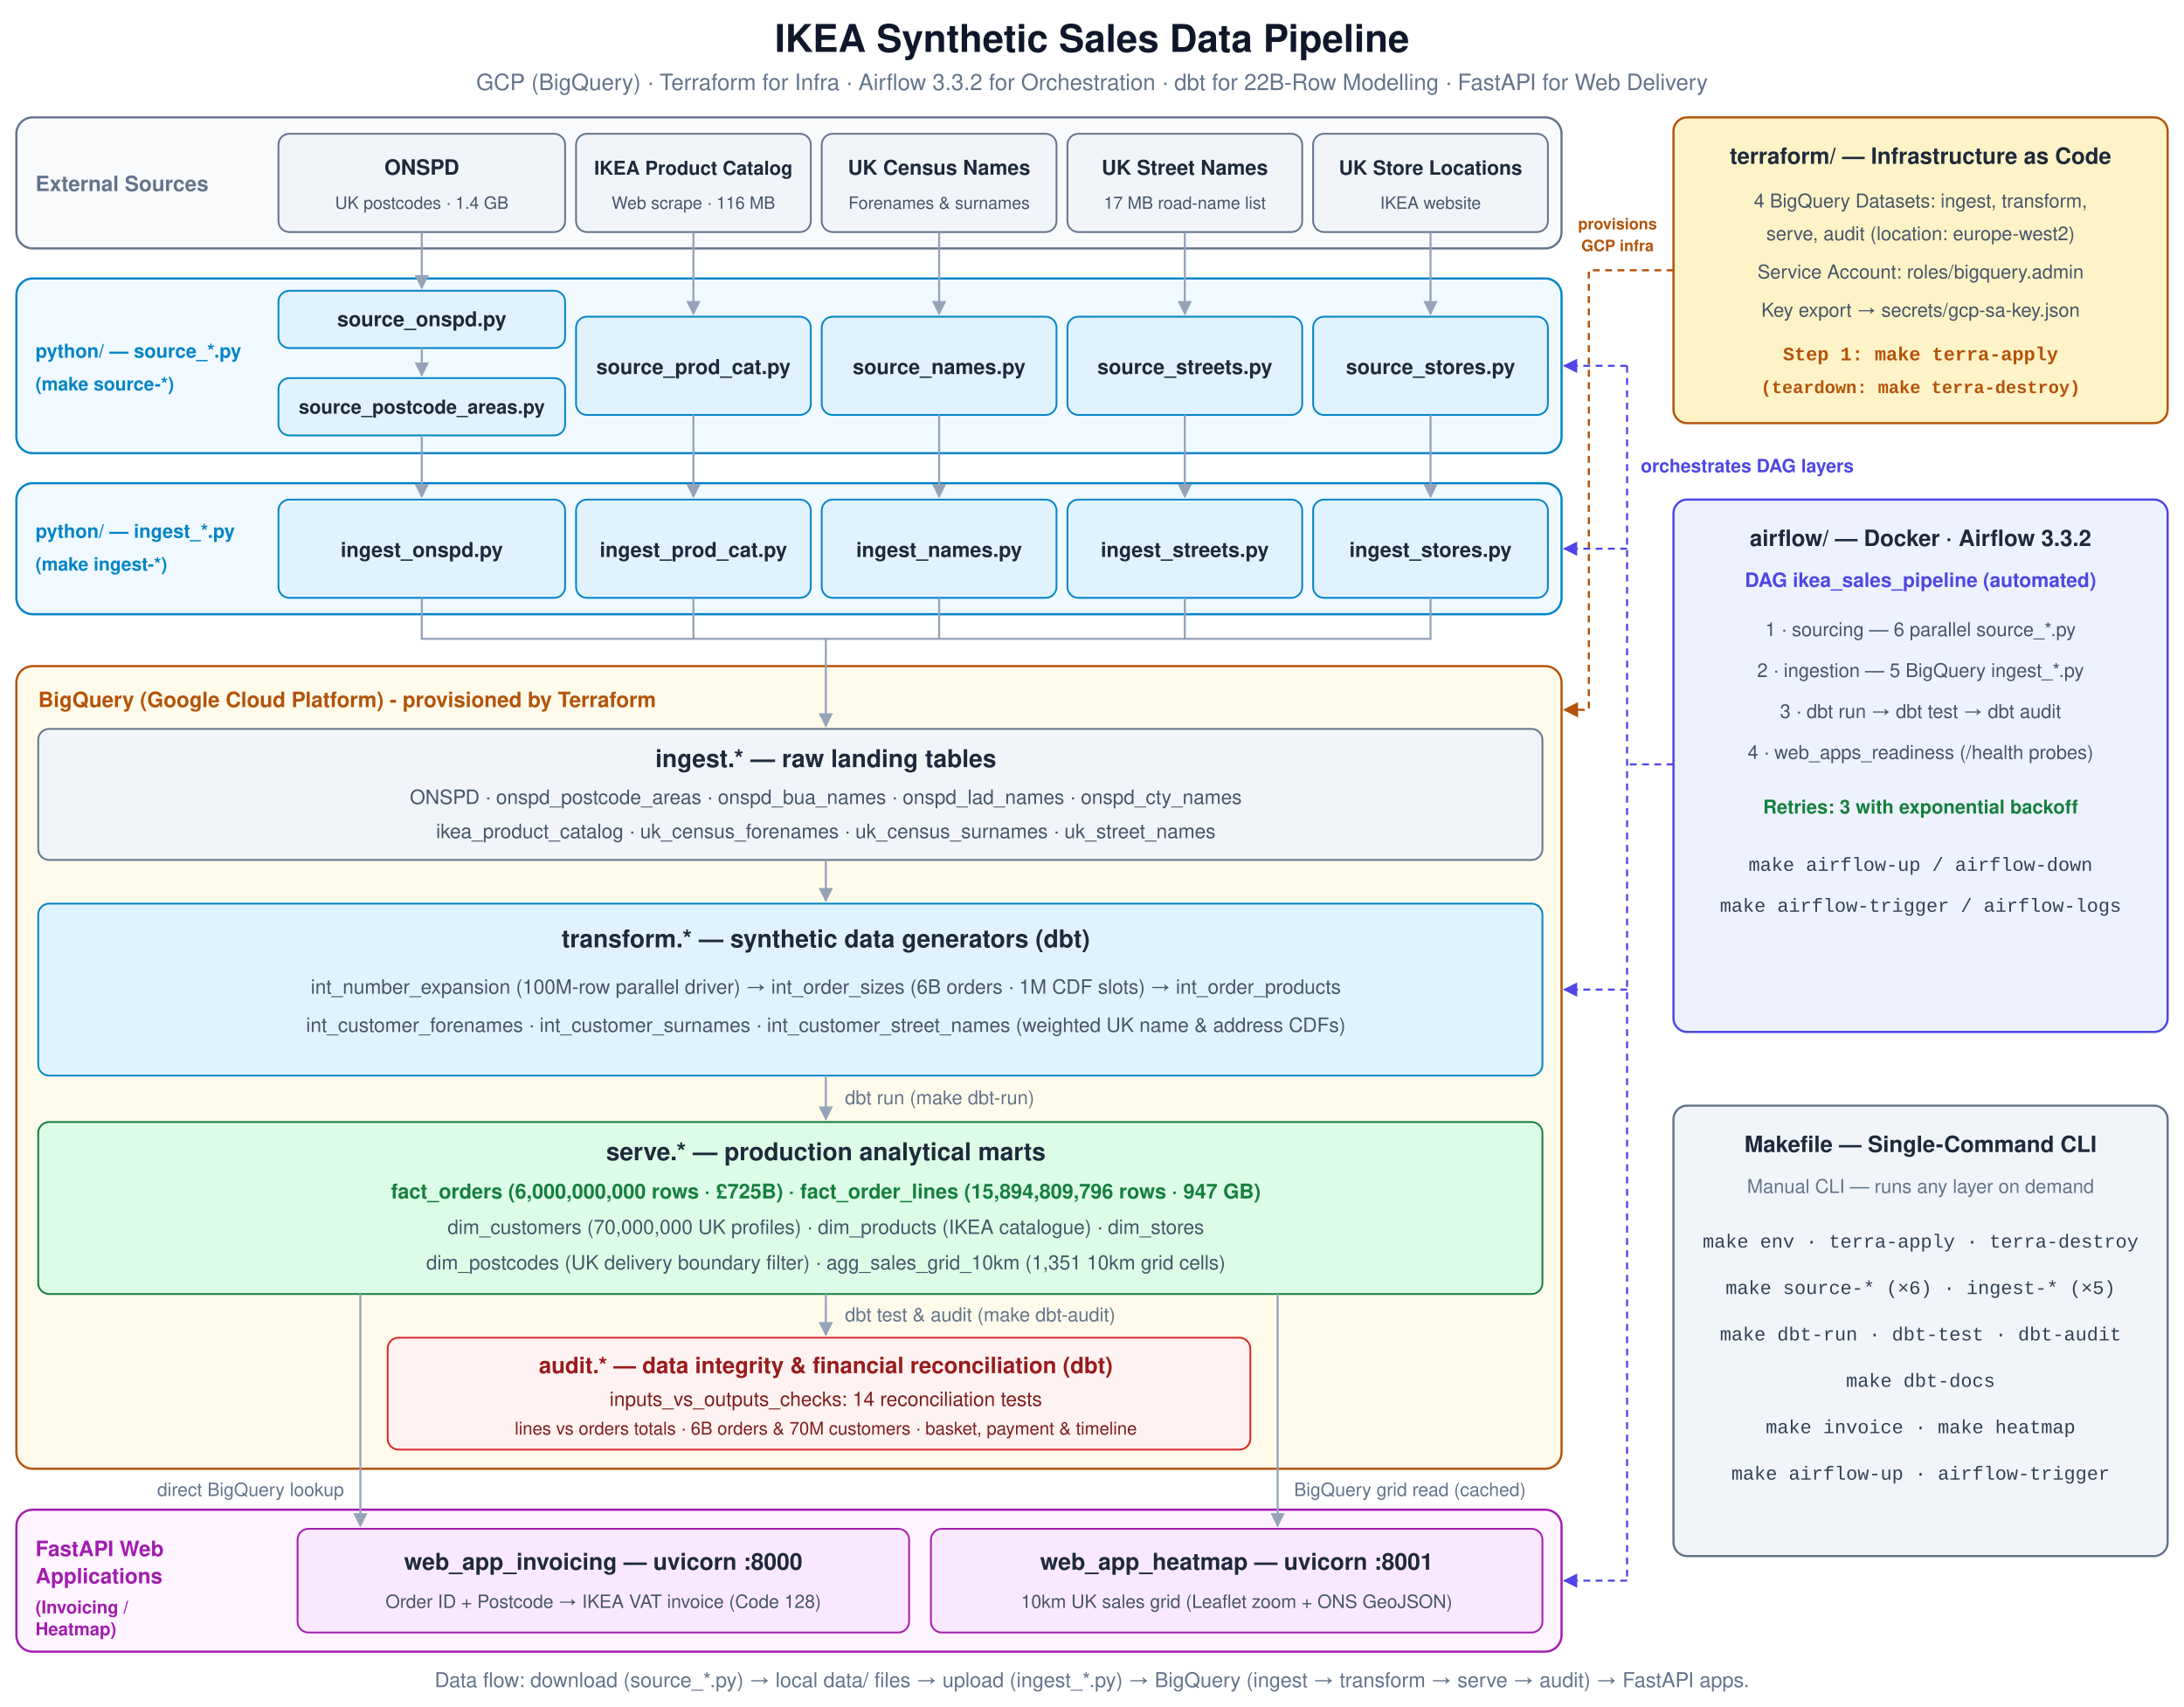
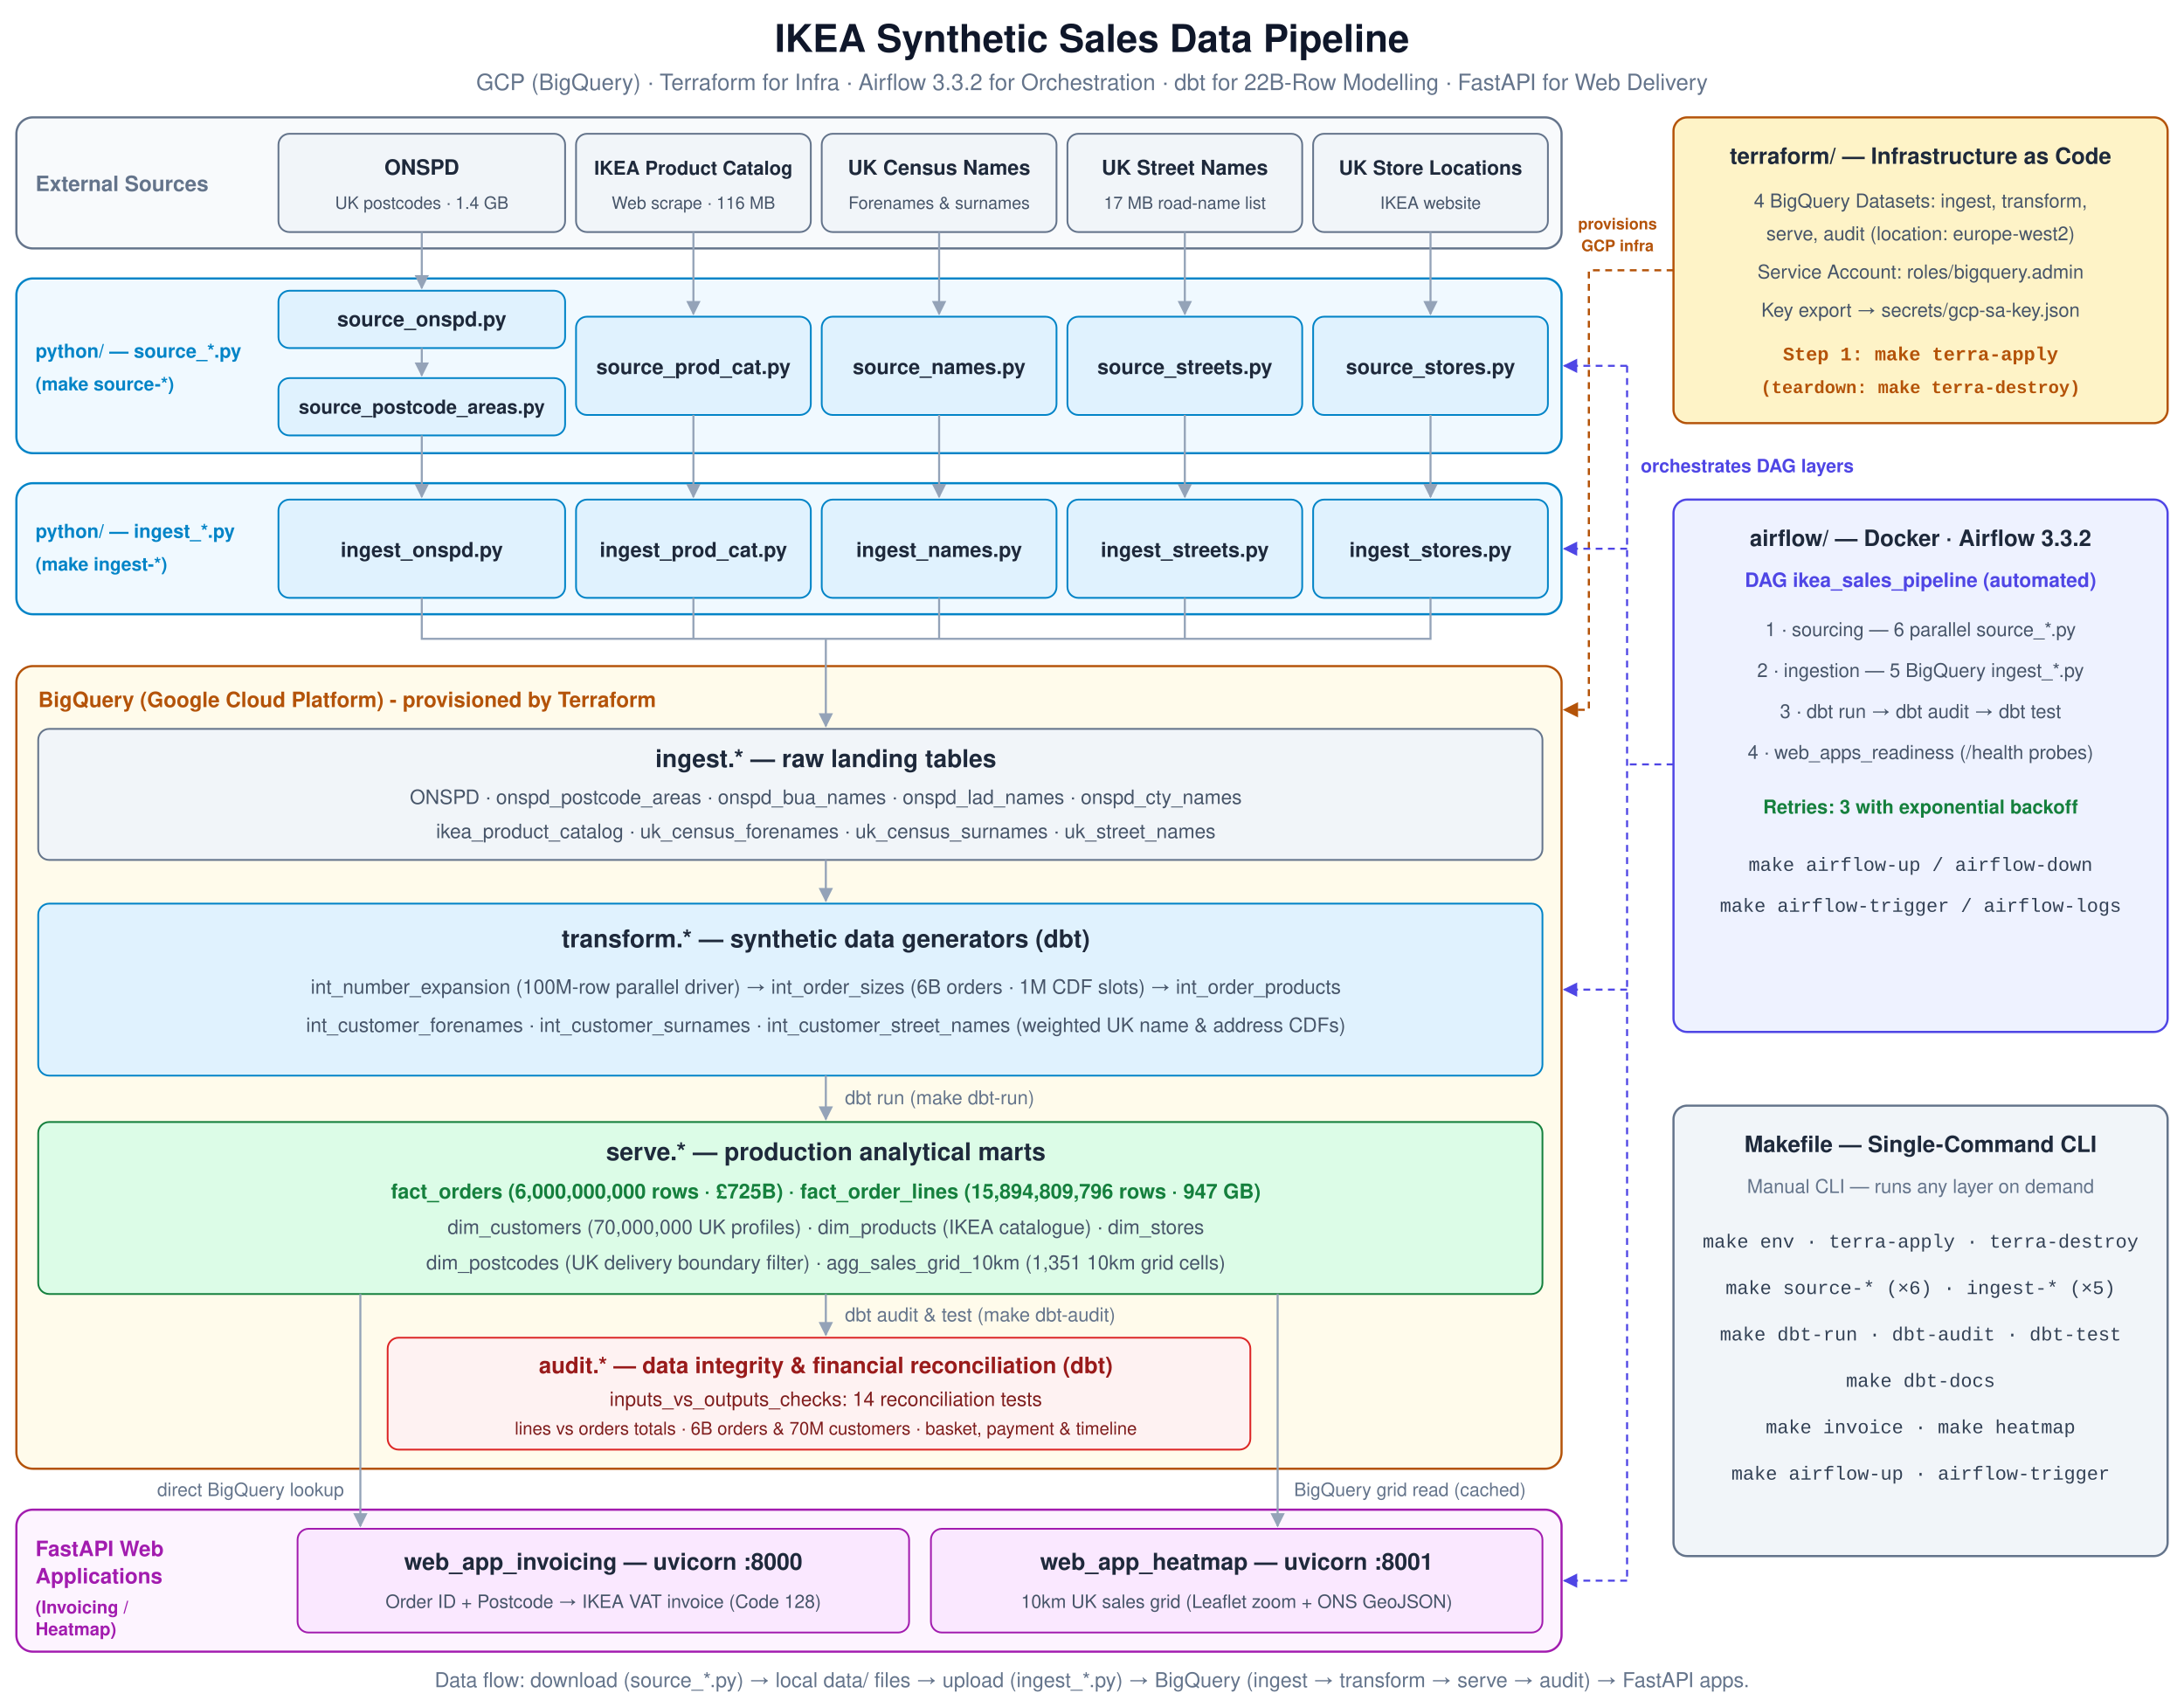
<svg xmlns="http://www.w3.org/2000/svg" viewBox="0 0 1600 1250" width="100%" role="img">
  <defs>
    <marker id="arrow" viewBox="0 0 10 10" refX="9" refY="5" markerWidth="7" markerHeight="7" orient="auto-start-reverse">
      <path d="M 0 0 L 10 5 L 0 10 z" fill="#94a3b8" />
    </marker>
    <marker id="arrow-indigo" viewBox="0 0 10 10" refX="9" refY="5" markerWidth="7" markerHeight="7" orient="auto-start-reverse">
      <path d="M 0 0 L 10 5 L 0 10 z" fill="#4f46e5" />
    </marker>
    <marker id="arrow-amber" viewBox="0 0 10 10" refX="9" refY="5" markerWidth="7" markerHeight="7" orient="auto-start-reverse">
      <path d="M 0 0 L 10 5 L 0 10 z" fill="#b45309" />
    </marker>
  </defs>
  <text x="800" y="38" text-anchor="middle" font-family="Segoe UI, Helvetica, Arial, sans-serif" font-size="28" font-weight="700" fill="#0f172a">IKEA Synthetic Sales Data Pipeline</text>
  <text x="800" y="66" text-anchor="middle" font-family="Segoe UI, Helvetica, Arial, sans-serif" font-size="16.5" fill="#64748b">GCP (BigQuery) · Terraform for Infra · Airflow 3.3.2 for Orchestration · dbt for 22B-Row Modelling · FastAPI for Web Delivery</text>
  <rect x="12" y="86" width="1132" height="96" rx="12" fill="#f8fafc" stroke="#64748b" stroke-width="1.6" />
  <text x="26" y="140" text-anchor="start" font-family="Segoe UI, Helvetica, Arial, sans-serif" font-size="15.5" font-weight="700" fill="#64748b">External Sources</text>
  <rect x="204" y="98" width="210" height="72" rx="8" fill="#f1f5f9" stroke="#64748b" stroke-width="1.3" />
  <text x="309" y="128" text-anchor="middle" font-family="Segoe UI, Helvetica, Arial, sans-serif" font-size="15.5" font-weight="700" fill="#1e293b">ONSPD</text>
  <text x="309" y="153" text-anchor="middle" font-family="Segoe UI, Helvetica, Arial, sans-serif" font-size="12.5" fill="#475569">UK postcodes · 1.4 GB</text>
  <rect x="422" y="98" width="172" height="72" rx="8" fill="#f1f5f9" stroke="#64748b" stroke-width="1.3" />
  <text x="508" y="128" text-anchor="middle" font-family="Segoe UI, Helvetica, Arial, sans-serif" font-size="14" font-weight="700" fill="#1e293b">IKEA Product Catalog</text>
  <text x="508" y="153" text-anchor="middle" font-family="Segoe UI, Helvetica, Arial, sans-serif" font-size="12.5" fill="#475569">Web scrape · 116 MB</text>
  <rect x="602" y="98" width="172" height="72" rx="8" fill="#f1f5f9" stroke="#64748b" stroke-width="1.3" />
  <text x="688" y="128" text-anchor="middle" font-family="Segoe UI, Helvetica, Arial, sans-serif" font-size="15" font-weight="700" fill="#1e293b">UK Census Names</text>
  <text x="688" y="153" text-anchor="middle" font-family="Segoe UI, Helvetica, Arial, sans-serif" font-size="12.5" fill="#475569">Forenames &amp; surnames</text>
  <rect x="782" y="98" width="172" height="72" rx="8" fill="#f1f5f9" stroke="#64748b" stroke-width="1.3" />
  <text x="868" y="128" text-anchor="middle" font-family="Segoe UI, Helvetica, Arial, sans-serif" font-size="15" font-weight="700" fill="#1e293b">UK Street Names</text>
  <text x="868" y="153" text-anchor="middle" font-family="Segoe UI, Helvetica, Arial, sans-serif" font-size="12.5" fill="#475569">17 MB road-name list</text>
  <rect x="962" y="98" width="172" height="72" rx="8" fill="#f1f5f9" stroke="#64748b" stroke-width="1.3" />
  <text x="1048" y="128" text-anchor="middle" font-family="Segoe UI, Helvetica, Arial, sans-serif" font-size="14.5" font-weight="700" fill="#1e293b">UK Store Locations</text>
  <text x="1048" y="153" text-anchor="middle" font-family="Segoe UI, Helvetica, Arial, sans-serif" font-size="12.5" fill="#475569">IKEA website</text>
  <rect x="12" y="204" width="1132" height="128" rx="12" fill="#f0f9ff" stroke="#0284c7" stroke-width="1.6" />
  <text x="26" y="262" text-anchor="start" font-family="Segoe UI, Helvetica, Arial, sans-serif" font-size="14" font-weight="700" fill="#0284c7">python/ — source_*.py</text>
  <text x="26" y="286" text-anchor="start" font-family="Segoe UI, Helvetica, Arial, sans-serif" font-size="13.5" font-weight="600" fill="#0284c7">(make source-*)</text>
  <rect x="204" y="213" width="210" height="42" rx="8" fill="#e0f2fe" stroke="#0284c7" stroke-width="1.3" />
  <text x="309" y="239" text-anchor="middle" font-family="Segoe UI, Helvetica, Arial, sans-serif" font-size="15" font-weight="700" fill="#1e293b">source_onspd.py</text>
  <path d="M 309 255 L 309 275" fill="none" stroke="#94a3b8" stroke-width="1.5" marker-end="url(#arrow)" />
  <rect x="204" y="277" width="210" height="42" rx="8" fill="#e0f2fe" stroke="#0284c7" stroke-width="1.3" />
  <text x="309" y="303" text-anchor="middle" font-family="Segoe UI, Helvetica, Arial, sans-serif" font-size="14" font-weight="700" fill="#1e293b">source_postcode_areas.py</text>
  <rect x="422" y="232" width="172" height="72" rx="8" fill="#e0f2fe" stroke="#0284c7" stroke-width="1.3" />
  <text x="508" y="274" text-anchor="middle" font-family="Segoe UI, Helvetica, Arial, sans-serif" font-size="15" font-weight="700" fill="#1e293b">source_prod_cat.py</text>
  <rect x="602" y="232" width="172" height="72" rx="8" fill="#e0f2fe" stroke="#0284c7" stroke-width="1.3" />
  <text x="688" y="274" text-anchor="middle" font-family="Segoe UI, Helvetica, Arial, sans-serif" font-size="15" font-weight="700" fill="#1e293b">source_names.py</text>
  <rect x="782" y="232" width="172" height="72" rx="8" fill="#e0f2fe" stroke="#0284c7" stroke-width="1.3" />
  <text x="868" y="274" text-anchor="middle" font-family="Segoe UI, Helvetica, Arial, sans-serif" font-size="15" font-weight="700" fill="#1e293b">source_streets.py</text>
  <rect x="962" y="232" width="172" height="72" rx="8" fill="#e0f2fe" stroke="#0284c7" stroke-width="1.3" />
  <text x="1048" y="274" text-anchor="middle" font-family="Segoe UI, Helvetica, Arial, sans-serif" font-size="15" font-weight="700" fill="#1e293b">source_stores.py</text>
  <rect x="12" y="354" width="1132" height="96" rx="12" fill="#f0f9ff" stroke="#0284c7" stroke-width="1.6" />
  <text x="26" y="394" text-anchor="start" font-family="Segoe UI, Helvetica, Arial, sans-serif" font-size="14" font-weight="700" fill="#0284c7">python/ — ingest_*.py</text>
  <text x="26" y="418" text-anchor="start" font-family="Segoe UI, Helvetica, Arial, sans-serif" font-size="13.5" font-weight="600" fill="#0284c7">(make ingest-*)</text>
  <rect x="204" y="366" width="210" height="72" rx="8" fill="#e0f2fe" stroke="#0284c7" stroke-width="1.3" />
  <text x="309" y="408" text-anchor="middle" font-family="Segoe UI, Helvetica, Arial, sans-serif" font-size="15" font-weight="700" fill="#1e293b">ingest_onspd.py</text>
  <rect x="422" y="366" width="172" height="72" rx="8" fill="#e0f2fe" stroke="#0284c7" stroke-width="1.3" />
  <text x="508" y="408" text-anchor="middle" font-family="Segoe UI, Helvetica, Arial, sans-serif" font-size="15" font-weight="700" fill="#1e293b">ingest_prod_cat.py</text>
  <rect x="602" y="366" width="172" height="72" rx="8" fill="#e0f2fe" stroke="#0284c7" stroke-width="1.3" />
  <text x="688" y="408" text-anchor="middle" font-family="Segoe UI, Helvetica, Arial, sans-serif" font-size="15" font-weight="700" fill="#1e293b">ingest_names.py</text>
  <rect x="782" y="366" width="172" height="72" rx="8" fill="#e0f2fe" stroke="#0284c7" stroke-width="1.3" />
  <text x="868" y="408" text-anchor="middle" font-family="Segoe UI, Helvetica, Arial, sans-serif" font-size="15" font-weight="700" fill="#1e293b">ingest_streets.py</text>
  <rect x="962" y="366" width="172" height="72" rx="8" fill="#e0f2fe" stroke="#0284c7" stroke-width="1.3" />
  <text x="1048" y="408" text-anchor="middle" font-family="Segoe UI, Helvetica, Arial, sans-serif" font-size="15" font-weight="700" fill="#1e293b">ingest_stores.py</text>
  <rect x="12" y="488" width="1132" height="588" rx="12" fill="#fffbeb" stroke="#b45309" stroke-width="1.6" />
  <text x="28" y="518" text-anchor="start" font-family="Segoe UI, Helvetica, Arial, sans-serif" font-size="15.5" font-weight="700" fill="#b45309">BigQuery (Google Cloud Platform) - provisioned by Terraform</text>
  <rect x="28" y="534" width="1102" height="96" rx="8" fill="#f1f5f9" stroke="#64748b" stroke-width="1.3" />
  <text x="605" y="562" text-anchor="middle" font-family="Segoe UI, Helvetica, Arial, sans-serif" font-size="18" font-weight="700" fill="#1e293b">ingest.* — raw landing tables</text>
  <text x="605" y="589" text-anchor="middle" font-family="Segoe UI, Helvetica, Arial, sans-serif" font-size="14.5" fill="#475569">ONSPD · onspd_postcode_areas · onspd_bua_names · onspd_lad_names · onspd_cty_names</text>
  <text x="605" y="614" text-anchor="middle" font-family="Segoe UI, Helvetica, Arial, sans-serif" font-size="14.5" fill="#475569">ikea_product_catalog · uk_census_forenames · uk_census_surnames · uk_street_names</text>
  <rect x="28" y="662" width="1102" height="126" rx="8" fill="#e0f2fe" stroke="#0284c7" stroke-width="1.3" />
  <text x="605" y="694" text-anchor="middle" font-family="Segoe UI, Helvetica, Arial, sans-serif" font-size="18" font-weight="700" fill="#1e293b">transform.* — synthetic data generators (dbt)</text>
  <text x="605" y="728" text-anchor="middle" font-family="Segoe UI, Helvetica, Arial, sans-serif" font-size="14.5" fill="#475569">int_number_expansion (100M-row parallel driver) → int_order_sizes (6B orders · 1M CDF slots) → int_order_products</text>
  <text x="605" y="756" text-anchor="middle" font-family="Segoe UI, Helvetica, Arial, sans-serif" font-size="14.5" fill="#475569">int_customer_forenames · int_customer_surnames · int_customer_street_names (weighted UK name &amp; address CDFs)</text>
  <rect x="28" y="822" width="1102" height="126" rx="8" fill="#dcfce7" stroke="#15803d" stroke-width="1.3" />
  <text x="605" y="850" text-anchor="middle" font-family="Segoe UI, Helvetica, Arial, sans-serif" font-size="18" font-weight="700" fill="#1e293b">serve.* — production analytical marts</text>
  <text x="605" y="878" text-anchor="middle" font-family="Segoe UI, Helvetica, Arial, sans-serif" font-size="15" font-weight="700" fill="#15803d">fact_orders (6,000,000,000 rows · £725B) · fact_order_lines (15,894,809,796 rows · 947 GB)</text>
  <text x="605" y="904" text-anchor="middle" font-family="Segoe UI, Helvetica, Arial, sans-serif" font-size="14.5" fill="#475569">dim_customers (70,000,000 UK profiles) · dim_products (IKEA catalogue) · dim_stores</text>
  <text x="605" y="930" text-anchor="middle" font-family="Segoe UI, Helvetica, Arial, sans-serif" font-size="14.5" fill="#475569">dim_postcodes (UK delivery boundary filter) · agg_sales_grid_10km (1,351 10km grid cells)</text>
  <rect x="284" y="980" width="632" height="82" rx="8" fill="#fef2f2" stroke="#dc2626" stroke-width="1.3" />
  <text x="605" y="1006" text-anchor="middle" font-family="Segoe UI, Helvetica, Arial, sans-serif" font-size="16.5" font-weight="700" fill="#991b1b">audit.* — data integrity &amp; financial reconciliation (dbt)</text>
  <text x="605" y="1030" text-anchor="middle" font-family="Segoe UI, Helvetica, Arial, sans-serif" font-size="14.5" fill="#7f1d1d">inputs_vs_outputs_checks: 14 reconciliation tests</text>
  <text x="605" y="1051" text-anchor="middle" font-family="Segoe UI, Helvetica, Arial, sans-serif" font-size="13" fill="#7f1d1d">lines vs orders totals · 6B orders &amp; 70M customers · basket, payment &amp; timeline</text>
  <path d="M 605 630 L 605 660" fill="none" stroke="#94a3b8" stroke-width="1.5" marker-end="url(#arrow)" />
  <path d="M 605 788 L 605 820" fill="none" stroke="#94a3b8" stroke-width="1.5" marker-end="url(#arrow)" />
  <path d="M 605 948 L 605 978" fill="none" stroke="#94a3b8" stroke-width="1.5" marker-end="url(#arrow)" />
  <text x="619" y="809" text-anchor="start" font-family="Segoe UI, Helvetica, Arial, sans-serif" font-size="14" fill="#64748b">dbt run (make dbt-run)</text>
-   <text x="619" y="968" text-anchor="start" font-family="Segoe UI, Helvetica, Arial, sans-serif" font-size="14" fill="#64748b">dbt test &amp; audit (make dbt-audit)</text>
+   <text x="619" y="968" text-anchor="start" font-family="Segoe UI, Helvetica, Arial, sans-serif" font-size="14" fill="#64748b">dbt audit &amp; test (make dbt-audit)</text>
  <rect x="12" y="1106" width="1132" height="104" rx="12" fill="#fdf4ff" stroke="#a21caf" stroke-width="1.6" />
  <text x="26" y="1140" text-anchor="start" font-family="Segoe UI, Helvetica, Arial, sans-serif" font-size="15.5" font-weight="700" fill="#a21caf">FastAPI Web</text>
  <text x="26" y="1160" text-anchor="start" font-family="Segoe UI, Helvetica, Arial, sans-serif" font-size="15.5" font-weight="700" fill="#a21caf">Applications</text>
  <text x="26" y="1182" text-anchor="start" font-family="Segoe UI, Helvetica, Arial, sans-serif" font-size="13" font-weight="600" fill="#a21caf">(Invoicing /</text>
  <text x="26" y="1198" text-anchor="start" font-family="Segoe UI, Helvetica, Arial, sans-serif" font-size="13" font-weight="600" fill="#a21caf">Heatmap)</text>
  <rect x="218" y="1120" width="448" height="76" rx="8" fill="#fae8ff" stroke="#a21caf" stroke-width="1.3" />
  <text x="442" y="1150" text-anchor="middle" font-family="Segoe UI, Helvetica, Arial, sans-serif" font-size="17" font-weight="700" fill="#1e293b">web_app_invoicing — uvicorn :8000</text>
  <text x="442" y="1178" text-anchor="middle" font-family="Segoe UI, Helvetica, Arial, sans-serif" font-size="13.5" fill="#475569">Order ID + Postcode → IKEA VAT invoice (Code 128)</text>
  <rect x="682" y="1120" width="448" height="76" rx="8" fill="#fae8ff" stroke="#a21caf" stroke-width="1.3" />
  <text x="906" y="1150" text-anchor="middle" font-family="Segoe UI, Helvetica, Arial, sans-serif" font-size="17" font-weight="700" fill="#1e293b">web_app_heatmap — uvicorn :8001</text>
  <text x="906" y="1178" text-anchor="middle" font-family="Segoe UI, Helvetica, Arial, sans-serif" font-size="13.5" fill="#475569">10km UK sales grid (Leaflet zoom + ONS GeoJSON)</text>
  <path d="M 309 170 L 309 211" fill="none" stroke="#94a3b8" stroke-width="1.5" marker-end="url(#arrow)" />
  <path d="M 508 170 L 508 230" fill="none" stroke="#94a3b8" stroke-width="1.5" marker-end="url(#arrow)" />
  <path d="M 688 170 L 688 230" fill="none" stroke="#94a3b8" stroke-width="1.5" marker-end="url(#arrow)" />
  <path d="M 868 170 L 868 230" fill="none" stroke="#94a3b8" stroke-width="1.5" marker-end="url(#arrow)" />
  <path d="M 1048 170 L 1048 230" fill="none" stroke="#94a3b8" stroke-width="1.5" marker-end="url(#arrow)" />
  <path d="M 309 319 L 309 364" fill="none" stroke="#94a3b8" stroke-width="1.5" marker-end="url(#arrow)" />
  <path d="M 508 304 L 508 364" fill="none" stroke="#94a3b8" stroke-width="1.5" marker-end="url(#arrow)" />
  <path d="M 688 304 L 688 364" fill="none" stroke="#94a3b8" stroke-width="1.5" marker-end="url(#arrow)" />
  <path d="M 868 304 L 868 364" fill="none" stroke="#94a3b8" stroke-width="1.5" marker-end="url(#arrow)" />
  <path d="M 1048 304 L 1048 364" fill="none" stroke="#94a3b8" stroke-width="1.5" marker-end="url(#arrow)" />
  <path d="M 309 438 L 309 468 L 1048 468 L 1048 438" fill="none" stroke="#94a3b8" stroke-width="1.5" />
  <path d="M 508 438 L 508 468" fill="none" stroke="#94a3b8" stroke-width="1.5" />
  <path d="M 688 438 L 688 468" fill="none" stroke="#94a3b8" stroke-width="1.5" />
  <path d="M 868 438 L 868 468" fill="none" stroke="#94a3b8" stroke-width="1.5" />
  <path d="M 605 468 L 605 532" fill="none" stroke="#94a3b8" stroke-width="1.5" marker-end="url(#arrow)" />
  <path d="M 264 948 L 264 1118" fill="none" stroke="#94a3b8" stroke-width="1.5" marker-end="url(#arrow)" />
  <text x="252" y="1096" text-anchor="end" font-family="Segoe UI, Helvetica, Arial, sans-serif" font-size="13.5" fill="#64748b">direct BigQuery lookup</text>
  <path d="M 936 948 L 936 1118" fill="none" stroke="#94a3b8" stroke-width="1.5" marker-end="url(#arrow)" />
  <text x="948" y="1096" text-anchor="start" font-family="Segoe UI, Helvetica, Arial, sans-serif" font-size="13.5" fill="#64748b">BigQuery grid read (cached)</text>
  <rect x="1226" y="86" width="362" height="224" rx="10" fill="#fef3c7" stroke="#b45309" stroke-width="1.6" />
  <text x="1407" y="120" text-anchor="middle" font-family="Segoe UI, Helvetica, Arial, sans-serif" font-size="16.5" font-weight="700" fill="#1e293b">terraform/ — Infrastructure as Code</text>
  <text x="1407" y="152" text-anchor="middle" font-family="Segoe UI, Helvetica, Arial, sans-serif" font-size="14" fill="#475569">4 BigQuery Datasets: ingest, transform,</text>
  <text x="1407" y="176" text-anchor="middle" font-family="Segoe UI, Helvetica, Arial, sans-serif" font-size="14" fill="#475569">serve, audit (location: europe-west2)</text>
  <text x="1407" y="204" text-anchor="middle" font-family="Segoe UI, Helvetica, Arial, sans-serif" font-size="14" fill="#475569">Service Account: roles/bigquery.admin</text>
  <text x="1407" y="232" text-anchor="middle" font-family="Segoe UI, Helvetica, Arial, sans-serif" font-size="14" fill="#475569">Key export → secrets/gcp-sa-key.json</text>
  <text x="1407" y="264" text-anchor="middle" font-family="'SFMono-Regular', Consolas, 'Liberation Mono', Menlo, monospace" font-size="14" font-weight="700" fill="#b45309">Step 1: make terra-apply</text>
  <text x="1407" y="288" text-anchor="middle" font-family="'SFMono-Regular', Consolas, 'Liberation Mono', Menlo, monospace" font-size="13" font-weight="600" fill="#b45309">(teardown: make terra-destroy)</text>
  <path d="M 1226 198 L 1164 198 L 1164 520 L 1146 520" fill="none" stroke="#b45309" stroke-width="1.6" stroke-dasharray="5 4" marker-end="url(#arrow-amber)" />
  <text x="1185" y="168" text-anchor="middle" font-family="Segoe UI, Helvetica, Arial, sans-serif" font-size="11.5" font-weight="600" fill="#b45309">provisions</text>
  <text x="1185" y="184" text-anchor="middle" font-family="Segoe UI, Helvetica, Arial, sans-serif" font-size="11.5" font-weight="600" fill="#b45309">GCP infra</text>
  <rect x="1226" y="366" width="362" height="390" rx="10" fill="#eef2ff" stroke="#4f46e5" stroke-width="1.6" />
  <text x="1407" y="400" text-anchor="middle" font-family="Segoe UI, Helvetica, Arial, sans-serif" font-size="16.5" font-weight="700" fill="#1e293b">airflow/ — Docker · Airflow 3.3.2</text>
  <text x="1407" y="430" text-anchor="middle" font-family="Segoe UI, Helvetica, Arial, sans-serif" font-size="14.5" font-weight="600" fill="#4f46e5">DAG ikea_sales_pipeline (automated)</text>
  <text x="1407" y="466" text-anchor="middle" font-family="Segoe UI, Helvetica, Arial, sans-serif" font-size="14" fill="#475569">1 · sourcing — 6 parallel source_*.py</text>
  <text x="1407" y="496" text-anchor="middle" font-family="Segoe UI, Helvetica, Arial, sans-serif" font-size="14" fill="#475569">2 · ingestion — 5 BigQuery ingest_*.py</text>
-   <text x="1407" y="526" text-anchor="middle" font-family="Segoe UI, Helvetica, Arial, sans-serif" font-size="14" fill="#475569">3 · dbt run → dbt test → dbt audit</text>
+   <text x="1407" y="526" text-anchor="middle" font-family="Segoe UI, Helvetica, Arial, sans-serif" font-size="14" fill="#475569">3 · dbt run → dbt audit → dbt test</text>
  <text x="1407" y="556" text-anchor="middle" font-family="Segoe UI, Helvetica, Arial, sans-serif" font-size="14" fill="#475569">4 · web_apps_readiness (/health probes)</text>
  <text x="1407" y="596" text-anchor="middle" font-family="Segoe UI, Helvetica, Arial, sans-serif" font-size="14" font-weight="700" fill="#15803d">Retries: 3 with exponential backoff</text>
  <text x="1407" y="638" text-anchor="middle" font-family="'SFMono-Regular', Consolas, 'Liberation Mono', Menlo, monospace" font-size="14" fill="#334155">make airflow-up / airflow-down</text>
  <text x="1407" y="668" text-anchor="middle" font-family="'SFMono-Regular', Consolas, 'Liberation Mono', Menlo, monospace" font-size="14" fill="#334155">make airflow-trigger / airflow-logs</text>
  <path d="M 1226 560 L 1192 560" fill="none" stroke="#4f46e5" stroke-width="1.5" stroke-dasharray="5 4" />
  <path d="M 1192 268 L 1192 1158" fill="none" stroke="#4f46e5" stroke-width="1.5" stroke-dasharray="5 4" />
  <path d="M 1192 268 L 1146 268" fill="none" stroke="#4f46e5" stroke-width="1.5" stroke-dasharray="5 4" marker-end="url(#arrow-indigo)" />
  <path d="M 1192 402 L 1146 402" fill="none" stroke="#4f46e5" stroke-width="1.5" stroke-dasharray="5 4" marker-end="url(#arrow-indigo)" />
  <path d="M 1192 725 L 1146 725" fill="none" stroke="#4f46e5" stroke-width="1.5" stroke-dasharray="5 4" marker-end="url(#arrow-indigo)" />
  <path d="M 1192 1158 L 1146 1158" fill="none" stroke="#4f46e5" stroke-width="1.5" stroke-dasharray="5 4" marker-end="url(#arrow-indigo)" />
  <text x="1202" y="346" text-anchor="start" font-family="Segoe UI, Helvetica, Arial, sans-serif" font-size="13.5" font-weight="600" fill="#4f46e5">orchestrates DAG layers</text>
  <rect x="1226" y="810" width="362" height="330" rx="10" fill="#f1f5f9" stroke="#64748b" stroke-width="1.6" />
  <text x="1407" y="844" text-anchor="middle" font-family="Segoe UI, Helvetica, Arial, sans-serif" font-size="16.5" font-weight="700" fill="#1e293b">Makefile — Single-Command CLI</text>
  <text x="1407" y="874" text-anchor="middle" font-family="Segoe UI, Helvetica, Arial, sans-serif" font-size="14" fill="#64748b">Manual CLI — runs any layer on demand</text>
  <text x="1407" y="914" text-anchor="middle" font-family="'SFMono-Regular', Consolas, 'Liberation Mono', Menlo, monospace" font-size="14" fill="#334155">make env · terra-apply · terra-destroy</text>
  <text x="1407" y="948" text-anchor="middle" font-family="'SFMono-Regular', Consolas, 'Liberation Mono', Menlo, monospace" font-size="14" fill="#334155">make source-* (×6) · ingest-* (×5)</text>
-   <text x="1407" y="982" text-anchor="middle" font-family="'SFMono-Regular', Consolas, 'Liberation Mono', Menlo, monospace" font-size="14" fill="#334155">make dbt-run · dbt-test · dbt-audit</text>
+   <text x="1407" y="982" text-anchor="middle" font-family="'SFMono-Regular', Consolas, 'Liberation Mono', Menlo, monospace" font-size="14" fill="#334155">make dbt-run · dbt-audit · dbt-test</text>
  <text x="1407" y="1016" text-anchor="middle" font-family="'SFMono-Regular', Consolas, 'Liberation Mono', Menlo, monospace" font-size="14" fill="#334155">make dbt-docs</text>
  <text x="1407" y="1050" text-anchor="middle" font-family="'SFMono-Regular', Consolas, 'Liberation Mono', Menlo, monospace" font-size="14" fill="#334155">make invoice · make heatmap</text>
  <text x="1407" y="1084" text-anchor="middle" font-family="'SFMono-Regular', Consolas, 'Liberation Mono', Menlo, monospace" font-size="14" fill="#334155">make airflow-up · airflow-trigger</text>
  <text x="800" y="1236" text-anchor="middle" font-family="Segoe UI, Helvetica, Arial, sans-serif" font-size="15" fill="#64748b">Data flow: download (source_*.py) → local data/ files → upload (ingest_*.py) → BigQuery (ingest → transform → serve → audit) → FastAPI apps.</text>
</svg>
